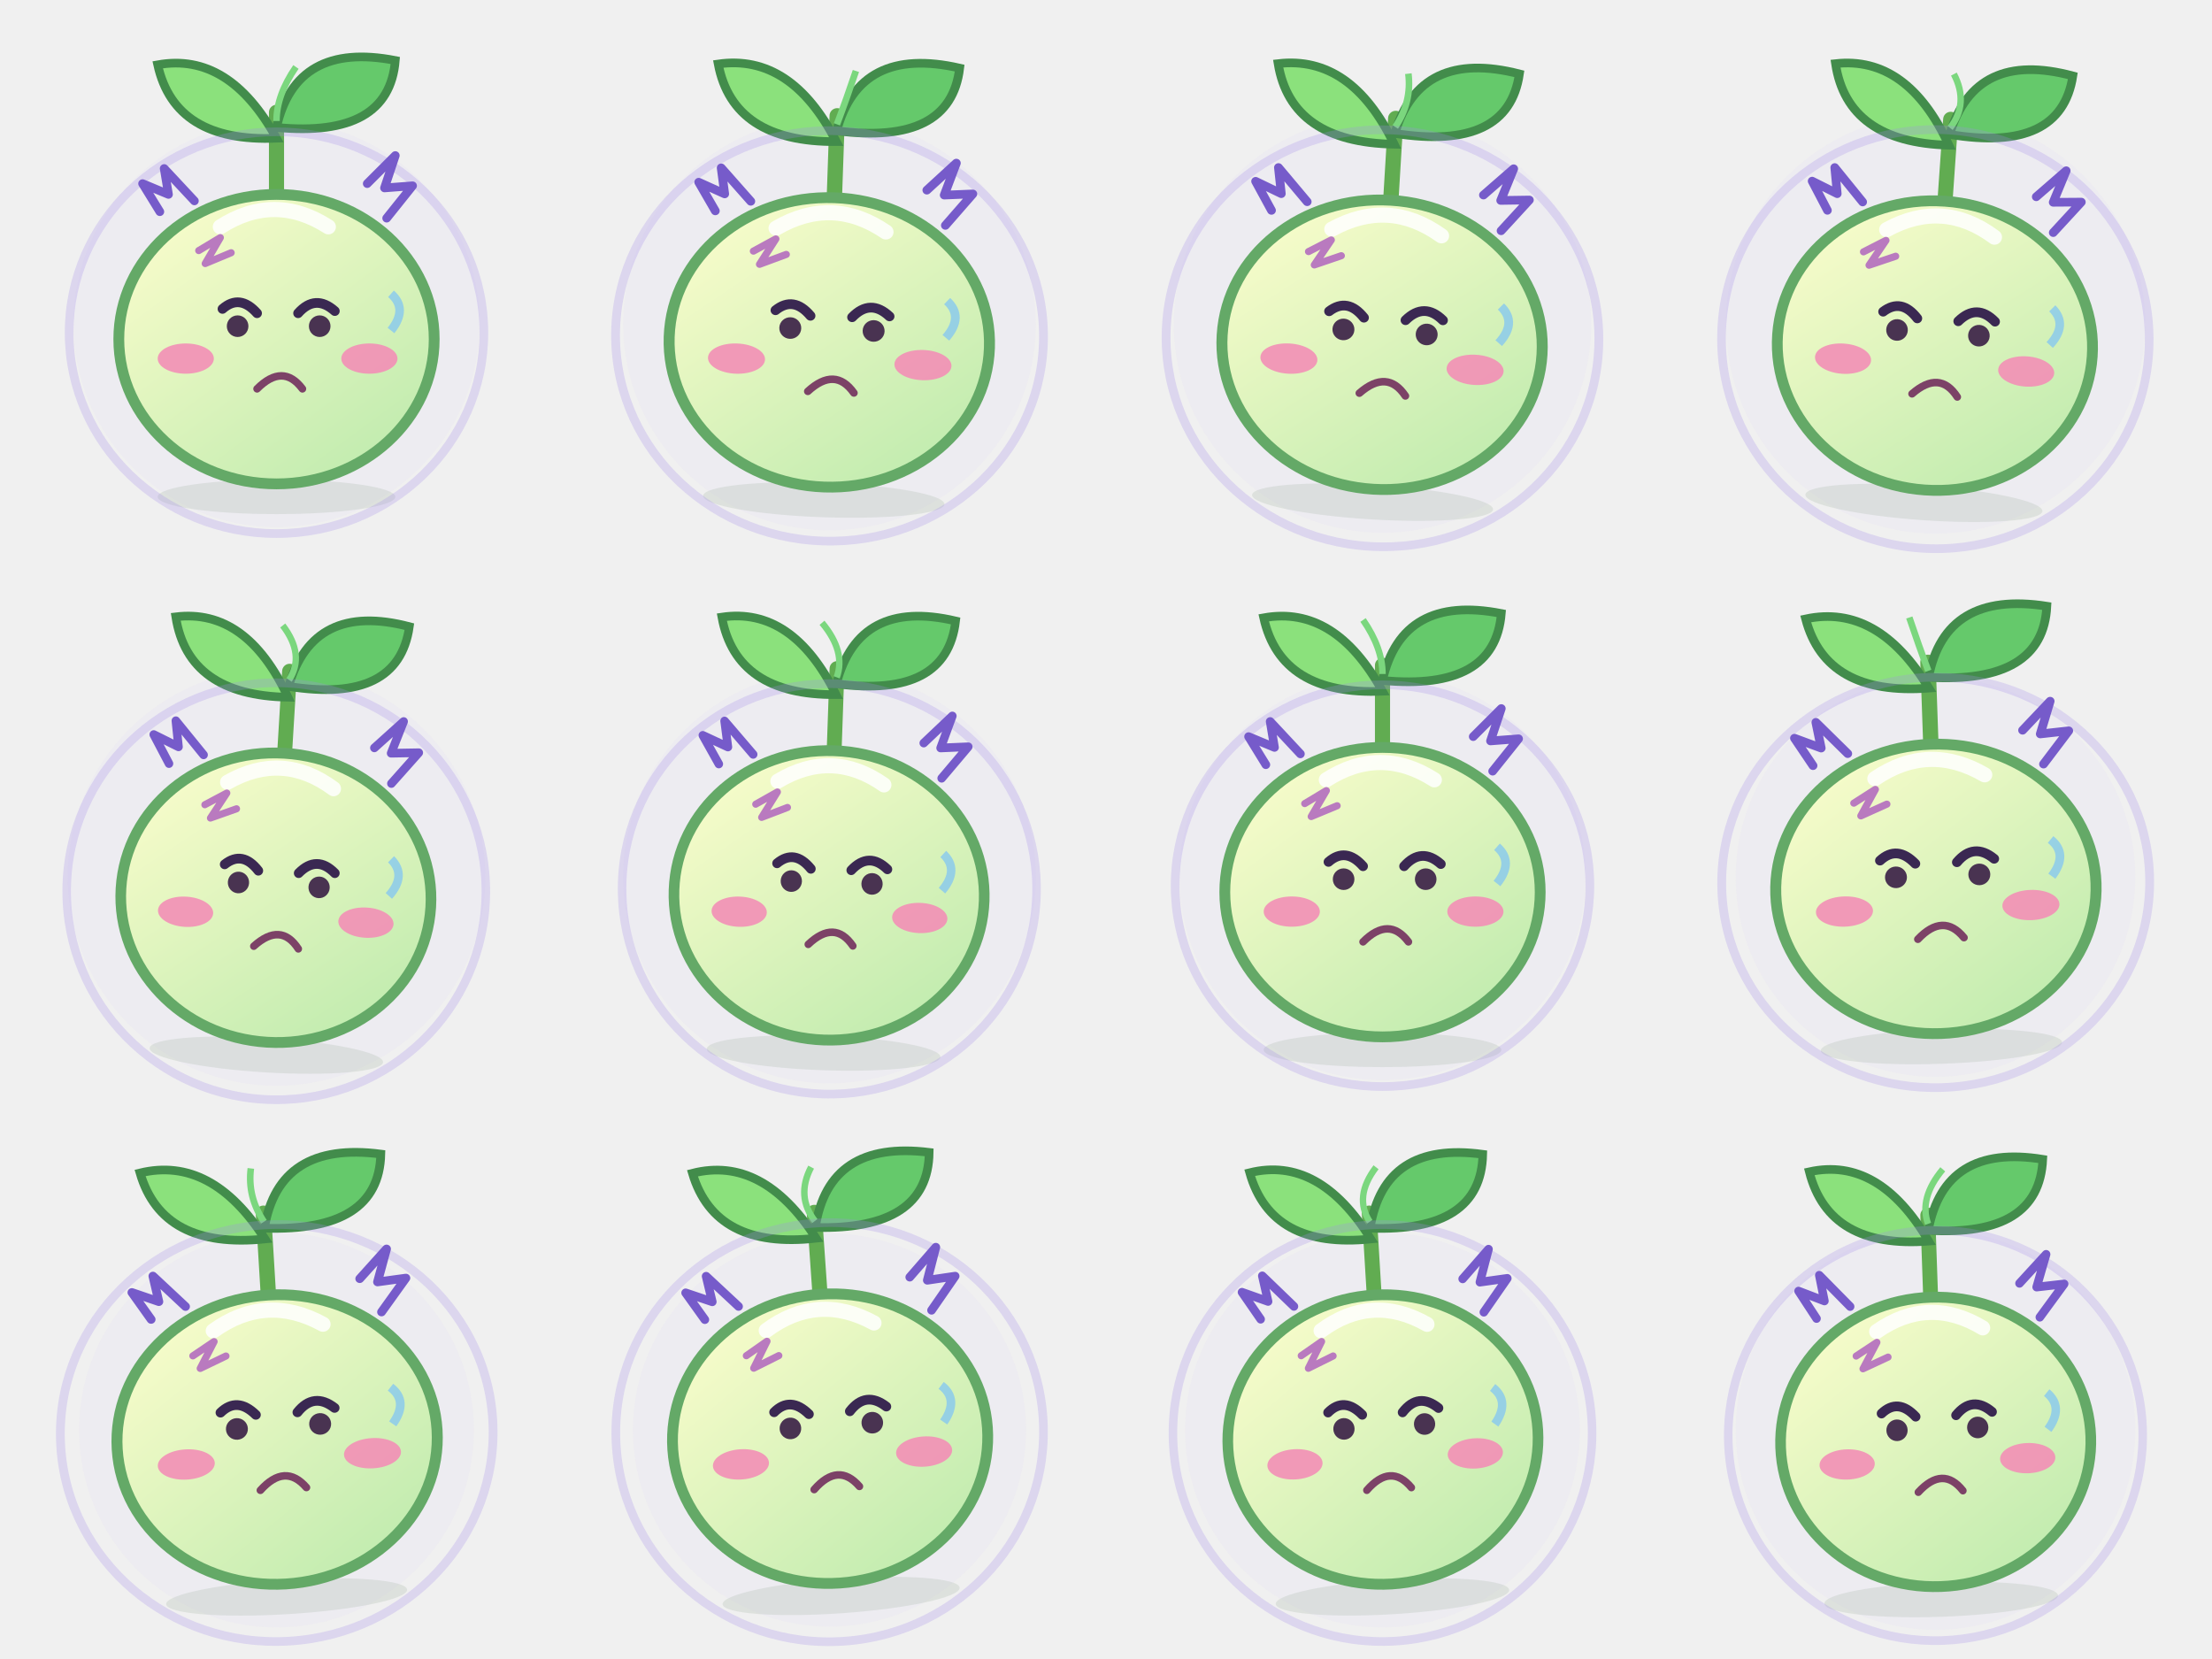
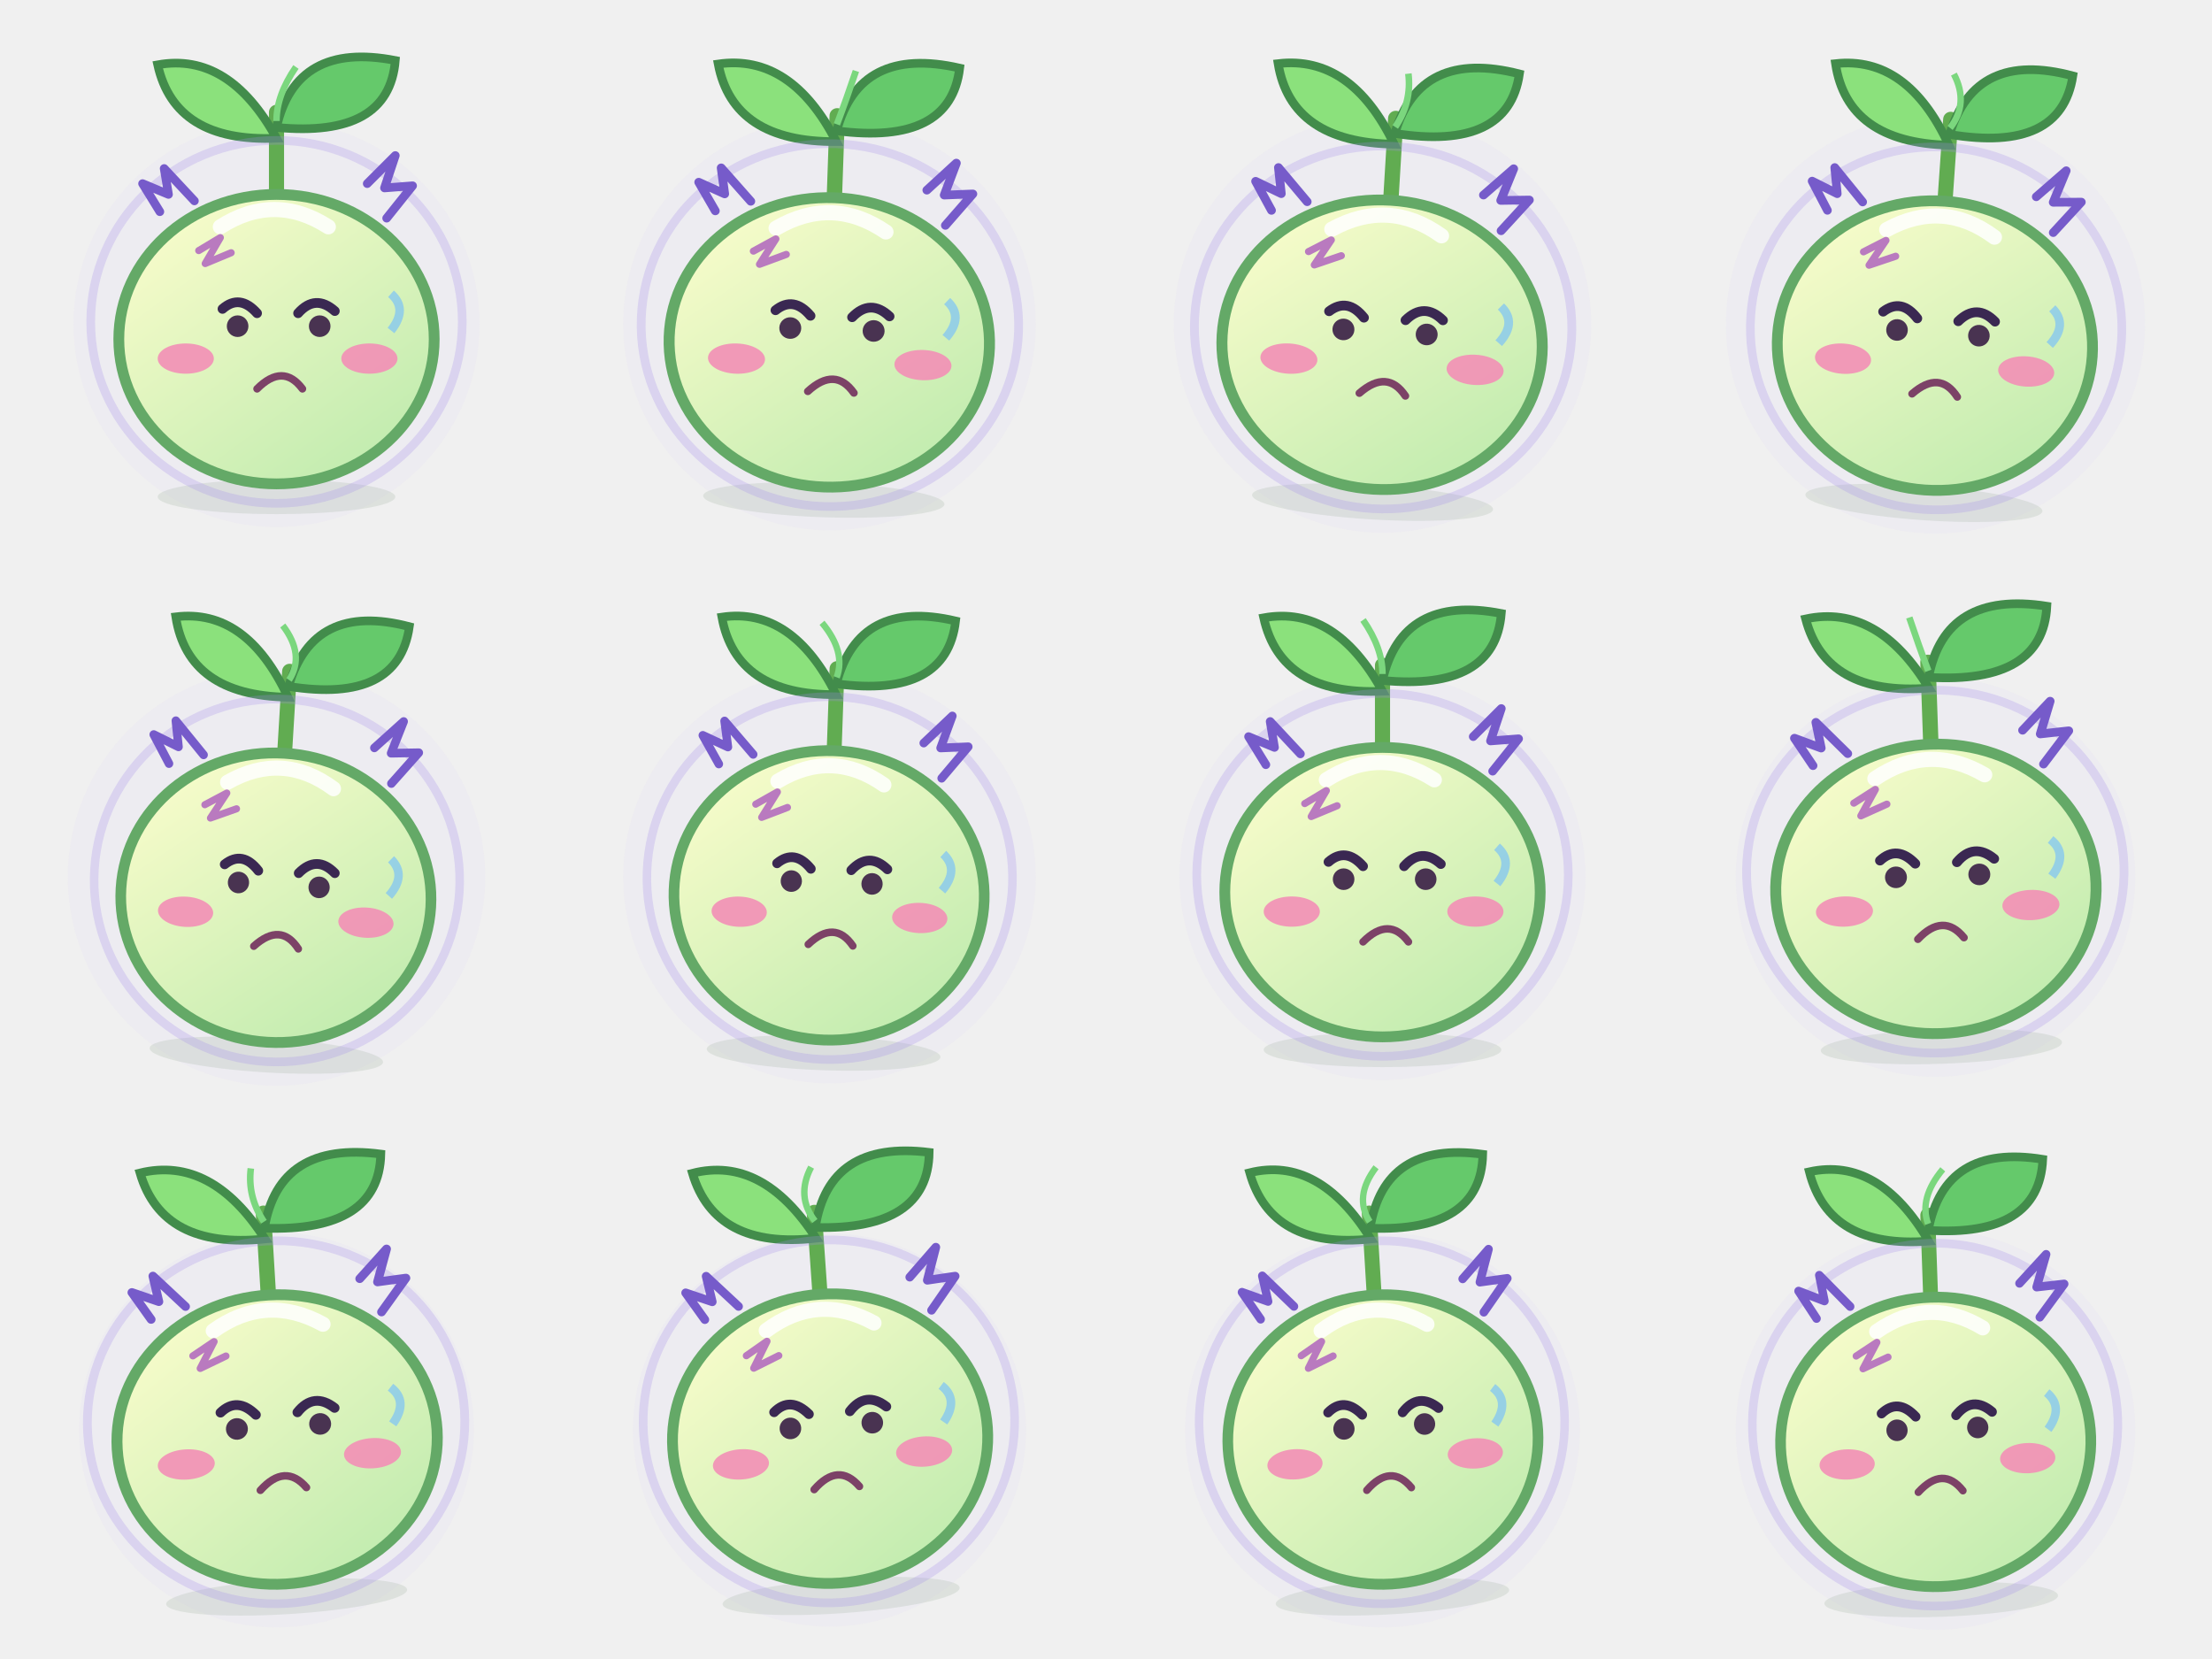
<svg xmlns="http://www.w3.org/2000/svg" width="1024" height="768" viewBox="0 0 1024 768" role="img" aria-label="OneLife sprout overloaded wellbeing animation">
  <defs>
    <linearGradient id="body" x2=".8" y2="1">
      <stop stop-color="#FFFECE" />
      <stop offset="1" stop-color="#BFEBAE" />
    </linearGradient>
  </defs>
  <g transform="translate(0 0)">
    <circle cx="128" cy="150" r="94.00" fill="#D7C9F3" opacity=".12" />
    <g transform="translate(0 0.00) rotate(0.00 128 153) translate(0.00 0.00) scale(1.000 1.000)">
      <ellipse cx="128" cy="230" rx="55" ry="8" fill="#335D33" opacity=".10" />
      <path d="M105 195q-13 8 -10 20q13 12 24-3M140 195q16 9 13 20q-15 12 -24-3" fill="#FFC1DD" stroke="#855296" stroke-width="3" />
      <path d="M128 92V52" fill="none" stroke="#61AC51" stroke-width="7" stroke-linecap="round" />
      <path d="M128 64Q81 66 73 30Q106 24 128 64Z" fill="#8BE17C" stroke="#428C4B" stroke-width="4" />
      <path d="M128 59Q137 19 183 28Q180 64 128 59Z" fill="#65C96B" stroke="#428C4B" stroke-width="4" />
      <ellipse cx="128" cy="157" rx="73" ry="67" fill="url(#body)" stroke="#64A967" stroke-width="5" />
      <path d="M102 105q25 -16 50 0" stroke="#FFF" stroke-width="7" opacity=".85" stroke-linecap="round" fill="none" />
      <ellipse cx="86" cy="166" rx="13" ry="7" fill="#F38FB6" opacity=".9" />
      <ellipse cx="171" cy="166" rx="13" ry="7" fill="#F38FB6" opacity=".9" />
      <path d="M103 143q8 -7 16 2M138 145q8 -9 17 -1" stroke="#3A2852" stroke-width="4.5" fill="none" stroke-linecap="round" />
      <circle cx="110" cy="151" r="5" fill="#493351" />
      <circle cx="148" cy="151" r="5" fill="#493351" />
      <path d="M119 180q12 -12 21 0" fill="none" stroke="#7C4267" stroke-width="3.5" stroke-linecap="round" />
      <path d="M128 56q0.0 -12 9.0 -25" stroke="#7BD77E" stroke-width="3" fill="none" />
-       <ellipse cx="128" cy="154" rx="96.0" ry="93.0" fill="none" stroke="#A18AE8" stroke-width="4" opacity=".26" />
+       <ellipse cx="128" cy="149" rx="86" ry="84" fill="none" stroke="#A18AE8" stroke-width="4" opacity=".26" />
      <path d="M74 98l-8 -13 12 5 -2 -12 14 15M170 85l13 -13 -5 15 13 -1 -12 15" fill="none" stroke="#765BCA" stroke-width="4" stroke-linecap="round" stroke-linejoin="round" />
      <path d="M92 116l10 -6 -7 12 12 -5" fill="none" stroke="#B97ABF" stroke-width="3.3" stroke-linecap="round" stroke-linejoin="round" />
      <path d="M181 136q8 7 0 17" fill="none" stroke="#89C9EE" stroke-width="4" opacity=".82" />
    </g>
  </g>
  <g transform="translate(256 0)">
    <circle cx="128" cy="150" r="95.50" fill="#D7C9F3" opacity=".12" />
    <g transform="translate(0 1.50) rotate(2.00 128 153) translate(-2.00 0.00) scale(1.016 1.000)">
      <ellipse cx="128" cy="230" rx="55" ry="8" fill="#335D33" opacity=".10" />
      <path d="M105 195q-13 8 -10 20q13 12 24-3M140 195q16 9 13 20q-15 12 -24-3" fill="#FFC1DD" stroke="#855296" stroke-width="3" />
      <path d="M128 92V52" fill="none" stroke="#61AC51" stroke-width="7" stroke-linecap="round" />
      <path d="M128 64Q81 66 73 30Q106 24 128 64Z" fill="#8BE17C" stroke="#428C4B" stroke-width="4" />
      <path d="M128 59Q137 19 183 28Q180 64 128 59Z" fill="#65C96B" stroke="#428C4B" stroke-width="4" />
      <ellipse cx="128" cy="157" rx="73" ry="67" fill="url(#body)" stroke="#64A967" stroke-width="5" />
      <path d="M102 105q25 -16 50 0" stroke="#FFF" stroke-width="7" opacity=".85" stroke-linecap="round" fill="none" />
      <ellipse cx="86" cy="166" rx="13" ry="7" fill="#F38FB6" opacity=".9" />
      <ellipse cx="171" cy="166" rx="13" ry="7" fill="#F38FB6" opacity=".9" />
      <path d="M103 143q8 -7 16 2M138 145q8 -9 17 -1" stroke="#3A2852" stroke-width="4.5" fill="none" stroke-linecap="round" />
      <circle cx="110" cy="151" r="5" fill="#493351" />
      <circle cx="148" cy="151" r="5" fill="#493351" />
      <path d="M119 180q12 -12 21 0" fill="none" stroke="#7C4267" stroke-width="3.5" stroke-linecap="round" />
      <path d="M128 56q4.0 -12 7.8 -25" stroke="#7BD77E" stroke-width="3" fill="none" />
-       <ellipse cx="128" cy="154" rx="97.5" ry="95.0" fill="none" stroke="#A18AE8" stroke-width="4" opacity=".26" />
+       <ellipse cx="128" cy="149" rx="86" ry="84" fill="none" stroke="#A18AE8" stroke-width="4" opacity=".26" />
      <path d="M74 98l-8 -13 12 5 -2 -12 14 15M170 85l13 -13 -5 15 13 -1 -12 15" fill="none" stroke="#765BCA" stroke-width="4" stroke-linecap="round" stroke-linejoin="round" />
      <path d="M92 116l10 -6 -7 12 12 -5" fill="none" stroke="#B97ABF" stroke-width="3.3" stroke-linecap="round" stroke-linejoin="round" />
      <path d="M181 136q8 7 0 17" fill="none" stroke="#89C9EE" stroke-width="4" opacity=".82" />
    </g>
  </g>
  <g transform="translate(512 0)">
    <circle cx="128" cy="150" r="96.60" fill="#D7C9F3" opacity=".12" />
    <g transform="translate(0 2.60) rotate(3.46 128 153) translate(-2.00 0.00) scale(1.016 1.000)">
      <ellipse cx="128" cy="230" rx="55" ry="8" fill="#335D33" opacity=".10" />
      <path d="M105 195q-13 8 -10 20q13 12 24-3M140 195q16 9 13 20q-15 12 -24-3" fill="#FFC1DD" stroke="#855296" stroke-width="3" />
      <path d="M128 92V52" fill="none" stroke="#61AC51" stroke-width="7" stroke-linecap="round" />
      <path d="M128 64Q81 66 73 30Q106 24 128 64Z" fill="#8BE17C" stroke="#428C4B" stroke-width="4" />
      <path d="M128 59Q137 19 183 28Q180 64 128 59Z" fill="#65C96B" stroke="#428C4B" stroke-width="4" />
      <ellipse cx="128" cy="157" rx="73" ry="67" fill="url(#body)" stroke="#64A967" stroke-width="5" />
      <path d="M102 105q25 -16 50 0" stroke="#FFF" stroke-width="7" opacity=".85" stroke-linecap="round" fill="none" />
      <ellipse cx="86" cy="166" rx="13" ry="7" fill="#F38FB6" opacity=".9" />
      <ellipse cx="171" cy="166" rx="13" ry="7" fill="#F38FB6" opacity=".9" />
      <path d="M103 143q8 -7 16 2M138 145q8 -9 17 -1" stroke="#3A2852" stroke-width="4.5" fill="none" stroke-linecap="round" />
      <circle cx="110" cy="151" r="5" fill="#493351" />
      <circle cx="148" cy="151" r="5" fill="#493351" />
      <path d="M119 180q12 -12 21 0" fill="none" stroke="#7C4267" stroke-width="3.5" stroke-linecap="round" />
      <path d="M128 56q6.9 -12 4.5 -25" stroke="#7BD77E" stroke-width="3" fill="none" />
-       <ellipse cx="128" cy="154" rx="98.6" ry="96.5" fill="none" stroke="#A18AE8" stroke-width="4" opacity=".26" />
+       <ellipse cx="128" cy="149" rx="86" ry="84" fill="none" stroke="#A18AE8" stroke-width="4" opacity=".26" />
      <path d="M74 98l-8 -13 12 5 -2 -12 14 15M170 85l13 -13 -5 15 13 -1 -12 15" fill="none" stroke="#765BCA" stroke-width="4" stroke-linecap="round" stroke-linejoin="round" />
      <path d="M92 116l10 -6 -7 12 12 -5" fill="none" stroke="#B97ABF" stroke-width="3.3" stroke-linecap="round" stroke-linejoin="round" />
      <path d="M181 136q8 7 0 17" fill="none" stroke="#89C9EE" stroke-width="4" opacity=".82" />
    </g>
  </g>
  <g transform="translate(768 0)">
    <circle cx="128" cy="150" r="97.00" fill="#D7C9F3" opacity=".12" />
    <g transform="translate(0 3.00) rotate(4.00 128 153) translate(0.00 0.00) scale(1.000 1.000)">
      <ellipse cx="128" cy="230" rx="55" ry="8" fill="#335D33" opacity=".10" />
      <path d="M105 195q-13 8 -10 20q13 12 24-3M140 195q16 9 13 20q-15 12 -24-3" fill="#FFC1DD" stroke="#855296" stroke-width="3" />
      <path d="M128 92V52" fill="none" stroke="#61AC51" stroke-width="7" stroke-linecap="round" />
      <path d="M128 64Q81 66 73 30Q106 24 128 64Z" fill="#8BE17C" stroke="#428C4B" stroke-width="4" />
      <path d="M128 59Q137 19 183 28Q180 64 128 59Z" fill="#65C96B" stroke="#428C4B" stroke-width="4" />
      <ellipse cx="128" cy="157" rx="73" ry="67" fill="url(#body)" stroke="#64A967" stroke-width="5" />
      <path d="M102 105q25 -16 50 0" stroke="#FFF" stroke-width="7" opacity=".85" stroke-linecap="round" fill="none" />
      <ellipse cx="86" cy="166" rx="13" ry="7" fill="#F38FB6" opacity=".9" />
      <ellipse cx="171" cy="166" rx="13" ry="7" fill="#F38FB6" opacity=".9" />
      <path d="M103 143q8 -7 16 2M138 145q8 -9 17 -1" stroke="#3A2852" stroke-width="4.5" fill="none" stroke-linecap="round" />
      <circle cx="110" cy="151" r="5" fill="#493351" />
      <circle cx="148" cy="151" r="5" fill="#493351" />
      <path d="M119 180q12 -12 21 0" fill="none" stroke="#7C4267" stroke-width="3.5" stroke-linecap="round" />
      <path d="M128 56q8.0 -12 0.0 -25" stroke="#7BD77E" stroke-width="3" fill="none" />
-       <ellipse cx="128" cy="154" rx="99.0" ry="97.0" fill="none" stroke="#A18AE8" stroke-width="4" opacity=".26" />
+       <ellipse cx="128" cy="149" rx="86" ry="84" fill="none" stroke="#A18AE8" stroke-width="4" opacity=".26" />
      <path d="M74 98l-8 -13 12 5 -2 -12 14 15M170 85l13 -13 -5 15 13 -1 -12 15" fill="none" stroke="#765BCA" stroke-width="4" stroke-linecap="round" stroke-linejoin="round" />
      <path d="M92 116l10 -6 -7 12 12 -5" fill="none" stroke="#B97ABF" stroke-width="3.3" stroke-linecap="round" stroke-linejoin="round" />
      <path d="M181 136q8 7 0 17" fill="none" stroke="#89C9EE" stroke-width="4" opacity=".82" />
    </g>
  </g>
  <g transform="translate(0 256)">
    <circle cx="128" cy="150" r="96.60" fill="#D7C9F3" opacity=".12" />
    <g transform="translate(0 2.60) rotate(3.46 128 153) translate(2.00 0.00) scale(0.984 1.000)">
      <ellipse cx="128" cy="230" rx="55" ry="8" fill="#335D33" opacity=".10" />
      <path d="M105 195q-13 8 -10 20q13 12 24-3M140 195q16 9 13 20q-15 12 -24-3" fill="#FFC1DD" stroke="#855296" stroke-width="3" />
      <path d="M128 92V52" fill="none" stroke="#61AC51" stroke-width="7" stroke-linecap="round" />
      <path d="M128 64Q81 66 73 30Q106 24 128 64Z" fill="#8BE17C" stroke="#428C4B" stroke-width="4" />
      <path d="M128 59Q137 19 183 28Q180 64 128 59Z" fill="#65C96B" stroke="#428C4B" stroke-width="4" />
      <ellipse cx="128" cy="157" rx="73" ry="67" fill="url(#body)" stroke="#64A967" stroke-width="5" />
      <path d="M102 105q25 -16 50 0" stroke="#FFF" stroke-width="7" opacity=".85" stroke-linecap="round" fill="none" />
      <ellipse cx="86" cy="166" rx="13" ry="7" fill="#F38FB6" opacity=".9" />
      <ellipse cx="171" cy="166" rx="13" ry="7" fill="#F38FB6" opacity=".9" />
      <path d="M103 143q8 -7 16 2M138 145q8 -9 17 -1" stroke="#3A2852" stroke-width="4.5" fill="none" stroke-linecap="round" />
      <circle cx="110" cy="151" r="5" fill="#493351" />
      <circle cx="148" cy="151" r="5" fill="#493351" />
      <path d="M119 180q12 -12 21 0" fill="none" stroke="#7C4267" stroke-width="3.5" stroke-linecap="round" />
      <path d="M128 56q6.9 -12 -4.5 -25" stroke="#7BD77E" stroke-width="3" fill="none" />
-       <ellipse cx="128" cy="154" rx="98.6" ry="96.5" fill="none" stroke="#A18AE8" stroke-width="4" opacity=".26" />
+       <ellipse cx="128" cy="149" rx="86" ry="84" fill="none" stroke="#A18AE8" stroke-width="4" opacity=".26" />
      <path d="M74 98l-8 -13 12 5 -2 -12 14 15M170 85l13 -13 -5 15 13 -1 -12 15" fill="none" stroke="#765BCA" stroke-width="4" stroke-linecap="round" stroke-linejoin="round" />
      <path d="M92 116l10 -6 -7 12 12 -5" fill="none" stroke="#B97ABF" stroke-width="3.3" stroke-linecap="round" stroke-linejoin="round" />
      <path d="M181 136q8 7 0 17" fill="none" stroke="#89C9EE" stroke-width="4" opacity=".82" />
    </g>
  </g>
  <g transform="translate(256 256)">
    <circle cx="128" cy="150" r="95.50" fill="#D7C9F3" opacity=".12" />
    <g transform="translate(0 1.50) rotate(2.00 128 153) translate(2.00 0.00) scale(0.984 1.000)">
      <ellipse cx="128" cy="230" rx="55" ry="8" fill="#335D33" opacity=".10" />
      <path d="M105 195q-13 8 -10 20q13 12 24-3M140 195q16 9 13 20q-15 12 -24-3" fill="#FFC1DD" stroke="#855296" stroke-width="3" />
      <path d="M128 92V52" fill="none" stroke="#61AC51" stroke-width="7" stroke-linecap="round" />
      <path d="M128 64Q81 66 73 30Q106 24 128 64Z" fill="#8BE17C" stroke="#428C4B" stroke-width="4" />
      <path d="M128 59Q137 19 183 28Q180 64 128 59Z" fill="#65C96B" stroke="#428C4B" stroke-width="4" />
      <ellipse cx="128" cy="157" rx="73" ry="67" fill="url(#body)" stroke="#64A967" stroke-width="5" />
      <path d="M102 105q25 -16 50 0" stroke="#FFF" stroke-width="7" opacity=".85" stroke-linecap="round" fill="none" />
      <ellipse cx="86" cy="166" rx="13" ry="7" fill="#F38FB6" opacity=".9" />
      <ellipse cx="171" cy="166" rx="13" ry="7" fill="#F38FB6" opacity=".9" />
      <path d="M103 143q8 -7 16 2M138 145q8 -9 17 -1" stroke="#3A2852" stroke-width="4.5" fill="none" stroke-linecap="round" />
      <circle cx="110" cy="151" r="5" fill="#493351" />
      <circle cx="148" cy="151" r="5" fill="#493351" />
      <path d="M119 180q12 -12 21 0" fill="none" stroke="#7C4267" stroke-width="3.5" stroke-linecap="round" />
      <path d="M128 56q4.0 -12 -7.8 -25" stroke="#7BD77E" stroke-width="3" fill="none" />
-       <ellipse cx="128" cy="154" rx="97.5" ry="95.0" fill="none" stroke="#A18AE8" stroke-width="4" opacity=".26" />
+       <ellipse cx="128" cy="149" rx="86" ry="84" fill="none" stroke="#A18AE8" stroke-width="4" opacity=".26" />
      <path d="M74 98l-8 -13 12 5 -2 -12 14 15M170 85l13 -13 -5 15 13 -1 -12 15" fill="none" stroke="#765BCA" stroke-width="4" stroke-linecap="round" stroke-linejoin="round" />
      <path d="M92 116l10 -6 -7 12 12 -5" fill="none" stroke="#B97ABF" stroke-width="3.3" stroke-linecap="round" stroke-linejoin="round" />
      <path d="M181 136q8 7 0 17" fill="none" stroke="#89C9EE" stroke-width="4" opacity=".82" />
    </g>
  </g>
  <g transform="translate(512 256)">
    <circle cx="128" cy="150" r="94.00" fill="#D7C9F3" opacity=".12" />
    <g transform="translate(0 0.00) rotate(0.00 128 153) translate(0.00 0.00) scale(1.000 1.000)">
      <ellipse cx="128" cy="230" rx="55" ry="8" fill="#335D33" opacity=".10" />
      <path d="M105 195q-13 8 -10 20q13 12 24-3M140 195q16 9 13 20q-15 12 -24-3" fill="#FFC1DD" stroke="#855296" stroke-width="3" />
      <path d="M128 92V52" fill="none" stroke="#61AC51" stroke-width="7" stroke-linecap="round" />
      <path d="M128 64Q81 66 73 30Q106 24 128 64Z" fill="#8BE17C" stroke="#428C4B" stroke-width="4" />
      <path d="M128 59Q137 19 183 28Q180 64 128 59Z" fill="#65C96B" stroke="#428C4B" stroke-width="4" />
      <ellipse cx="128" cy="157" rx="73" ry="67" fill="url(#body)" stroke="#64A967" stroke-width="5" />
      <path d="M102 105q25 -16 50 0" stroke="#FFF" stroke-width="7" opacity=".85" stroke-linecap="round" fill="none" />
      <ellipse cx="86" cy="166" rx="13" ry="7" fill="#F38FB6" opacity=".9" />
      <ellipse cx="171" cy="166" rx="13" ry="7" fill="#F38FB6" opacity=".9" />
      <path d="M103 143q8 -7 16 2M138 145q8 -9 17 -1" stroke="#3A2852" stroke-width="4.5" fill="none" stroke-linecap="round" />
      <circle cx="110" cy="151" r="5" fill="#493351" />
      <circle cx="148" cy="151" r="5" fill="#493351" />
      <path d="M119 180q12 -12 21 0" fill="none" stroke="#7C4267" stroke-width="3.5" stroke-linecap="round" />
      <path d="M128 56q0.0 -12 -9.0 -25" stroke="#7BD77E" stroke-width="3" fill="none" />
-       <ellipse cx="128" cy="154" rx="96.0" ry="93.0" fill="none" stroke="#A18AE8" stroke-width="4" opacity=".26" />
+       <ellipse cx="128" cy="149" rx="86" ry="84" fill="none" stroke="#A18AE8" stroke-width="4" opacity=".26" />
      <path d="M74 98l-8 -13 12 5 -2 -12 14 15M170 85l13 -13 -5 15 13 -1 -12 15" fill="none" stroke="#765BCA" stroke-width="4" stroke-linecap="round" stroke-linejoin="round" />
      <path d="M92 116l10 -6 -7 12 12 -5" fill="none" stroke="#B97ABF" stroke-width="3.3" stroke-linecap="round" stroke-linejoin="round" />
      <path d="M181 136q8 7 0 17" fill="none" stroke="#89C9EE" stroke-width="4" opacity=".82" />
    </g>
  </g>
  <g transform="translate(768 256)">
    <circle cx="128" cy="150" r="92.50" fill="#D7C9F3" opacity=".12" />
    <g transform="translate(0 -1.50) rotate(-2.00 128 153) translate(-2.00 0.00) scale(1.016 1.000)">
      <ellipse cx="128" cy="230" rx="55" ry="8" fill="#335D33" opacity=".10" />
      <path d="M105 195q-13 8 -10 20q13 12 24-3M140 195q16 9 13 20q-15 12 -24-3" fill="#FFC1DD" stroke="#855296" stroke-width="3" />
      <path d="M128 92V52" fill="none" stroke="#61AC51" stroke-width="7" stroke-linecap="round" />
      <path d="M128 64Q81 66 73 30Q106 24 128 64Z" fill="#8BE17C" stroke="#428C4B" stroke-width="4" />
      <path d="M128 59Q137 19 183 28Q180 64 128 59Z" fill="#65C96B" stroke="#428C4B" stroke-width="4" />
      <ellipse cx="128" cy="157" rx="73" ry="67" fill="url(#body)" stroke="#64A967" stroke-width="5" />
      <path d="M102 105q25 -16 50 0" stroke="#FFF" stroke-width="7" opacity=".85" stroke-linecap="round" fill="none" />
      <ellipse cx="86" cy="166" rx="13" ry="7" fill="#F38FB6" opacity=".9" />
      <ellipse cx="171" cy="166" rx="13" ry="7" fill="#F38FB6" opacity=".9" />
      <path d="M103 143q8 -7 16 2M138 145q8 -9 17 -1" stroke="#3A2852" stroke-width="4.5" fill="none" stroke-linecap="round" />
      <circle cx="110" cy="151" r="5" fill="#493351" />
      <circle cx="148" cy="151" r="5" fill="#493351" />
      <path d="M119 180q12 -12 21 0" fill="none" stroke="#7C4267" stroke-width="3.5" stroke-linecap="round" />
      <path d="M128 56q-4.0 -12 -7.8 -25" stroke="#7BD77E" stroke-width="3" fill="none" />
-       <ellipse cx="128" cy="154" rx="97.5" ry="95.0" fill="none" stroke="#A18AE8" stroke-width="4" opacity=".26" />
+       <ellipse cx="128" cy="149" rx="86" ry="84" fill="none" stroke="#A18AE8" stroke-width="4" opacity=".26" />
      <path d="M74 98l-8 -13 12 5 -2 -12 14 15M170 85l13 -13 -5 15 13 -1 -12 15" fill="none" stroke="#765BCA" stroke-width="4" stroke-linecap="round" stroke-linejoin="round" />
      <path d="M92 116l10 -6 -7 12 12 -5" fill="none" stroke="#B97ABF" stroke-width="3.3" stroke-linecap="round" stroke-linejoin="round" />
      <path d="M181 136q8 7 0 17" fill="none" stroke="#89C9EE" stroke-width="4" opacity=".82" />
    </g>
  </g>
  <g transform="translate(0 512)">
    <circle cx="128" cy="150" r="91.40" fill="#D7C9F3" opacity=".12" />
    <g transform="translate(0 -2.60) rotate(-3.46 128 153) translate(-2.00 0.00) scale(1.016 1.000)">
      <ellipse cx="128" cy="230" rx="55" ry="8" fill="#335D33" opacity=".10" />
      <path d="M105 195q-13 8 -10 20q13 12 24-3M140 195q16 9 13 20q-15 12 -24-3" fill="#FFC1DD" stroke="#855296" stroke-width="3" />
      <path d="M128 92V52" fill="none" stroke="#61AC51" stroke-width="7" stroke-linecap="round" />
      <path d="M128 64Q81 66 73 30Q106 24 128 64Z" fill="#8BE17C" stroke="#428C4B" stroke-width="4" />
      <path d="M128 59Q137 19 183 28Q180 64 128 59Z" fill="#65C96B" stroke="#428C4B" stroke-width="4" />
      <ellipse cx="128" cy="157" rx="73" ry="67" fill="url(#body)" stroke="#64A967" stroke-width="5" />
      <path d="M102 105q25 -16 50 0" stroke="#FFF" stroke-width="7" opacity=".85" stroke-linecap="round" fill="none" />
      <ellipse cx="86" cy="166" rx="13" ry="7" fill="#F38FB6" opacity=".9" />
      <ellipse cx="171" cy="166" rx="13" ry="7" fill="#F38FB6" opacity=".9" />
      <path d="M103 143q8 -7 16 2M138 145q8 -9 17 -1" stroke="#3A2852" stroke-width="4.5" fill="none" stroke-linecap="round" />
      <circle cx="110" cy="151" r="5" fill="#493351" />
      <circle cx="148" cy="151" r="5" fill="#493351" />
      <path d="M119 180q12 -12 21 0" fill="none" stroke="#7C4267" stroke-width="3.5" stroke-linecap="round" />
      <path d="M128 56q-6.9 -12 -4.5 -25" stroke="#7BD77E" stroke-width="3" fill="none" />
-       <ellipse cx="128" cy="154" rx="98.6" ry="96.5" fill="none" stroke="#A18AE8" stroke-width="4" opacity=".26" />
+       <ellipse cx="128" cy="149" rx="86" ry="84" fill="none" stroke="#A18AE8" stroke-width="4" opacity=".26" />
      <path d="M74 98l-8 -13 12 5 -2 -12 14 15M170 85l13 -13 -5 15 13 -1 -12 15" fill="none" stroke="#765BCA" stroke-width="4" stroke-linecap="round" stroke-linejoin="round" />
      <path d="M92 116l10 -6 -7 12 12 -5" fill="none" stroke="#B97ABF" stroke-width="3.3" stroke-linecap="round" stroke-linejoin="round" />
      <path d="M181 136q8 7 0 17" fill="none" stroke="#89C9EE" stroke-width="4" opacity=".82" />
    </g>
  </g>
  <g transform="translate(256 512)">
    <circle cx="128" cy="150" r="91.00" fill="#D7C9F3" opacity=".12" />
    <g transform="translate(0 -3.00) rotate(-4.00 128 153) translate(0.00 0.00) scale(1.000 1.000)">
      <ellipse cx="128" cy="230" rx="55" ry="8" fill="#335D33" opacity=".10" />
      <path d="M105 195q-13 8 -10 20q13 12 24-3M140 195q16 9 13 20q-15 12 -24-3" fill="#FFC1DD" stroke="#855296" stroke-width="3" />
      <path d="M128 92V52" fill="none" stroke="#61AC51" stroke-width="7" stroke-linecap="round" />
      <path d="M128 64Q81 66 73 30Q106 24 128 64Z" fill="#8BE17C" stroke="#428C4B" stroke-width="4" />
      <path d="M128 59Q137 19 183 28Q180 64 128 59Z" fill="#65C96B" stroke="#428C4B" stroke-width="4" />
      <ellipse cx="128" cy="157" rx="73" ry="67" fill="url(#body)" stroke="#64A967" stroke-width="5" />
      <path d="M102 105q25 -16 50 0" stroke="#FFF" stroke-width="7" opacity=".85" stroke-linecap="round" fill="none" />
      <ellipse cx="86" cy="166" rx="13" ry="7" fill="#F38FB6" opacity=".9" />
      <ellipse cx="171" cy="166" rx="13" ry="7" fill="#F38FB6" opacity=".9" />
      <path d="M103 143q8 -7 16 2M138 145q8 -9 17 -1" stroke="#3A2852" stroke-width="4.5" fill="none" stroke-linecap="round" />
      <circle cx="110" cy="151" r="5" fill="#493351" />
      <circle cx="148" cy="151" r="5" fill="#493351" />
      <path d="M119 180q12 -12 21 0" fill="none" stroke="#7C4267" stroke-width="3.5" stroke-linecap="round" />
      <path d="M128 56q-8.0 -12 -0.0 -25" stroke="#7BD77E" stroke-width="3" fill="none" />
-       <ellipse cx="128" cy="154" rx="99.0" ry="97.0" fill="none" stroke="#A18AE8" stroke-width="4" opacity=".26" />
+       <ellipse cx="128" cy="149" rx="86" ry="84" fill="none" stroke="#A18AE8" stroke-width="4" opacity=".26" />
      <path d="M74 98l-8 -13 12 5 -2 -12 14 15M170 85l13 -13 -5 15 13 -1 -12 15" fill="none" stroke="#765BCA" stroke-width="4" stroke-linecap="round" stroke-linejoin="round" />
      <path d="M92 116l10 -6 -7 12 12 -5" fill="none" stroke="#B97ABF" stroke-width="3.3" stroke-linecap="round" stroke-linejoin="round" />
      <path d="M181 136q8 7 0 17" fill="none" stroke="#89C9EE" stroke-width="4" opacity=".82" />
    </g>
  </g>
  <g transform="translate(512 512)">
    <circle cx="128" cy="150" r="91.40" fill="#D7C9F3" opacity=".12" />
    <g transform="translate(0 -2.60) rotate(-3.46 128 153) translate(2.00 0.00) scale(0.984 1.000)">
      <ellipse cx="128" cy="230" rx="55" ry="8" fill="#335D33" opacity=".10" />
      <path d="M105 195q-13 8 -10 20q13 12 24-3M140 195q16 9 13 20q-15 12 -24-3" fill="#FFC1DD" stroke="#855296" stroke-width="3" />
      <path d="M128 92V52" fill="none" stroke="#61AC51" stroke-width="7" stroke-linecap="round" />
      <path d="M128 64Q81 66 73 30Q106 24 128 64Z" fill="#8BE17C" stroke="#428C4B" stroke-width="4" />
      <path d="M128 59Q137 19 183 28Q180 64 128 59Z" fill="#65C96B" stroke="#428C4B" stroke-width="4" />
      <ellipse cx="128" cy="157" rx="73" ry="67" fill="url(#body)" stroke="#64A967" stroke-width="5" />
      <path d="M102 105q25 -16 50 0" stroke="#FFF" stroke-width="7" opacity=".85" stroke-linecap="round" fill="none" />
      <ellipse cx="86" cy="166" rx="13" ry="7" fill="#F38FB6" opacity=".9" />
      <ellipse cx="171" cy="166" rx="13" ry="7" fill="#F38FB6" opacity=".9" />
      <path d="M103 143q8 -7 16 2M138 145q8 -9 17 -1" stroke="#3A2852" stroke-width="4.5" fill="none" stroke-linecap="round" />
      <circle cx="110" cy="151" r="5" fill="#493351" />
      <circle cx="148" cy="151" r="5" fill="#493351" />
      <path d="M119 180q12 -12 21 0" fill="none" stroke="#7C4267" stroke-width="3.5" stroke-linecap="round" />
      <path d="M128 56q-6.9 -12 4.5 -25" stroke="#7BD77E" stroke-width="3" fill="none" />
-       <ellipse cx="128" cy="154" rx="98.6" ry="96.5" fill="none" stroke="#A18AE8" stroke-width="4" opacity=".26" />
+       <ellipse cx="128" cy="149" rx="86" ry="84" fill="none" stroke="#A18AE8" stroke-width="4" opacity=".26" />
      <path d="M74 98l-8 -13 12 5 -2 -12 14 15M170 85l13 -13 -5 15 13 -1 -12 15" fill="none" stroke="#765BCA" stroke-width="4" stroke-linecap="round" stroke-linejoin="round" />
      <path d="M92 116l10 -6 -7 12 12 -5" fill="none" stroke="#B97ABF" stroke-width="3.3" stroke-linecap="round" stroke-linejoin="round" />
      <path d="M181 136q8 7 0 17" fill="none" stroke="#89C9EE" stroke-width="4" opacity=".82" />
    </g>
  </g>
  <g transform="translate(768 512)">
    <circle cx="128" cy="150" r="92.50" fill="#D7C9F3" opacity=".12" />
    <g transform="translate(0 -1.50) rotate(-2.00 128 153) translate(2.00 0.00) scale(0.984 1.000)">
      <ellipse cx="128" cy="230" rx="55" ry="8" fill="#335D33" opacity=".10" />
      <path d="M105 195q-13 8 -10 20q13 12 24-3M140 195q16 9 13 20q-15 12 -24-3" fill="#FFC1DD" stroke="#855296" stroke-width="3" />
      <path d="M128 92V52" fill="none" stroke="#61AC51" stroke-width="7" stroke-linecap="round" />
      <path d="M128 64Q81 66 73 30Q106 24 128 64Z" fill="#8BE17C" stroke="#428C4B" stroke-width="4" />
      <path d="M128 59Q137 19 183 28Q180 64 128 59Z" fill="#65C96B" stroke="#428C4B" stroke-width="4" />
      <ellipse cx="128" cy="157" rx="73" ry="67" fill="url(#body)" stroke="#64A967" stroke-width="5" />
      <path d="M102 105q25 -16 50 0" stroke="#FFF" stroke-width="7" opacity=".85" stroke-linecap="round" fill="none" />
      <ellipse cx="86" cy="166" rx="13" ry="7" fill="#F38FB6" opacity=".9" />
      <ellipse cx="171" cy="166" rx="13" ry="7" fill="#F38FB6" opacity=".9" />
      <path d="M103 143q8 -7 16 2M138 145q8 -9 17 -1" stroke="#3A2852" stroke-width="4.5" fill="none" stroke-linecap="round" />
      <circle cx="110" cy="151" r="5" fill="#493351" />
      <circle cx="148" cy="151" r="5" fill="#493351" />
      <path d="M119 180q12 -12 21 0" fill="none" stroke="#7C4267" stroke-width="3.5" stroke-linecap="round" />
      <path d="M128 56q-4.0 -12 7.8 -25" stroke="#7BD77E" stroke-width="3" fill="none" />
-       <ellipse cx="128" cy="154" rx="97.5" ry="95.0" fill="none" stroke="#A18AE8" stroke-width="4" opacity=".26" />
+       <ellipse cx="128" cy="149" rx="86" ry="84" fill="none" stroke="#A18AE8" stroke-width="4" opacity=".26" />
      <path d="M74 98l-8 -13 12 5 -2 -12 14 15M170 85l13 -13 -5 15 13 -1 -12 15" fill="none" stroke="#765BCA" stroke-width="4" stroke-linecap="round" stroke-linejoin="round" />
      <path d="M92 116l10 -6 -7 12 12 -5" fill="none" stroke="#B97ABF" stroke-width="3.3" stroke-linecap="round" stroke-linejoin="round" />
      <path d="M181 136q8 7 0 17" fill="none" stroke="#89C9EE" stroke-width="4" opacity=".82" />
    </g>
  </g>
</svg>
